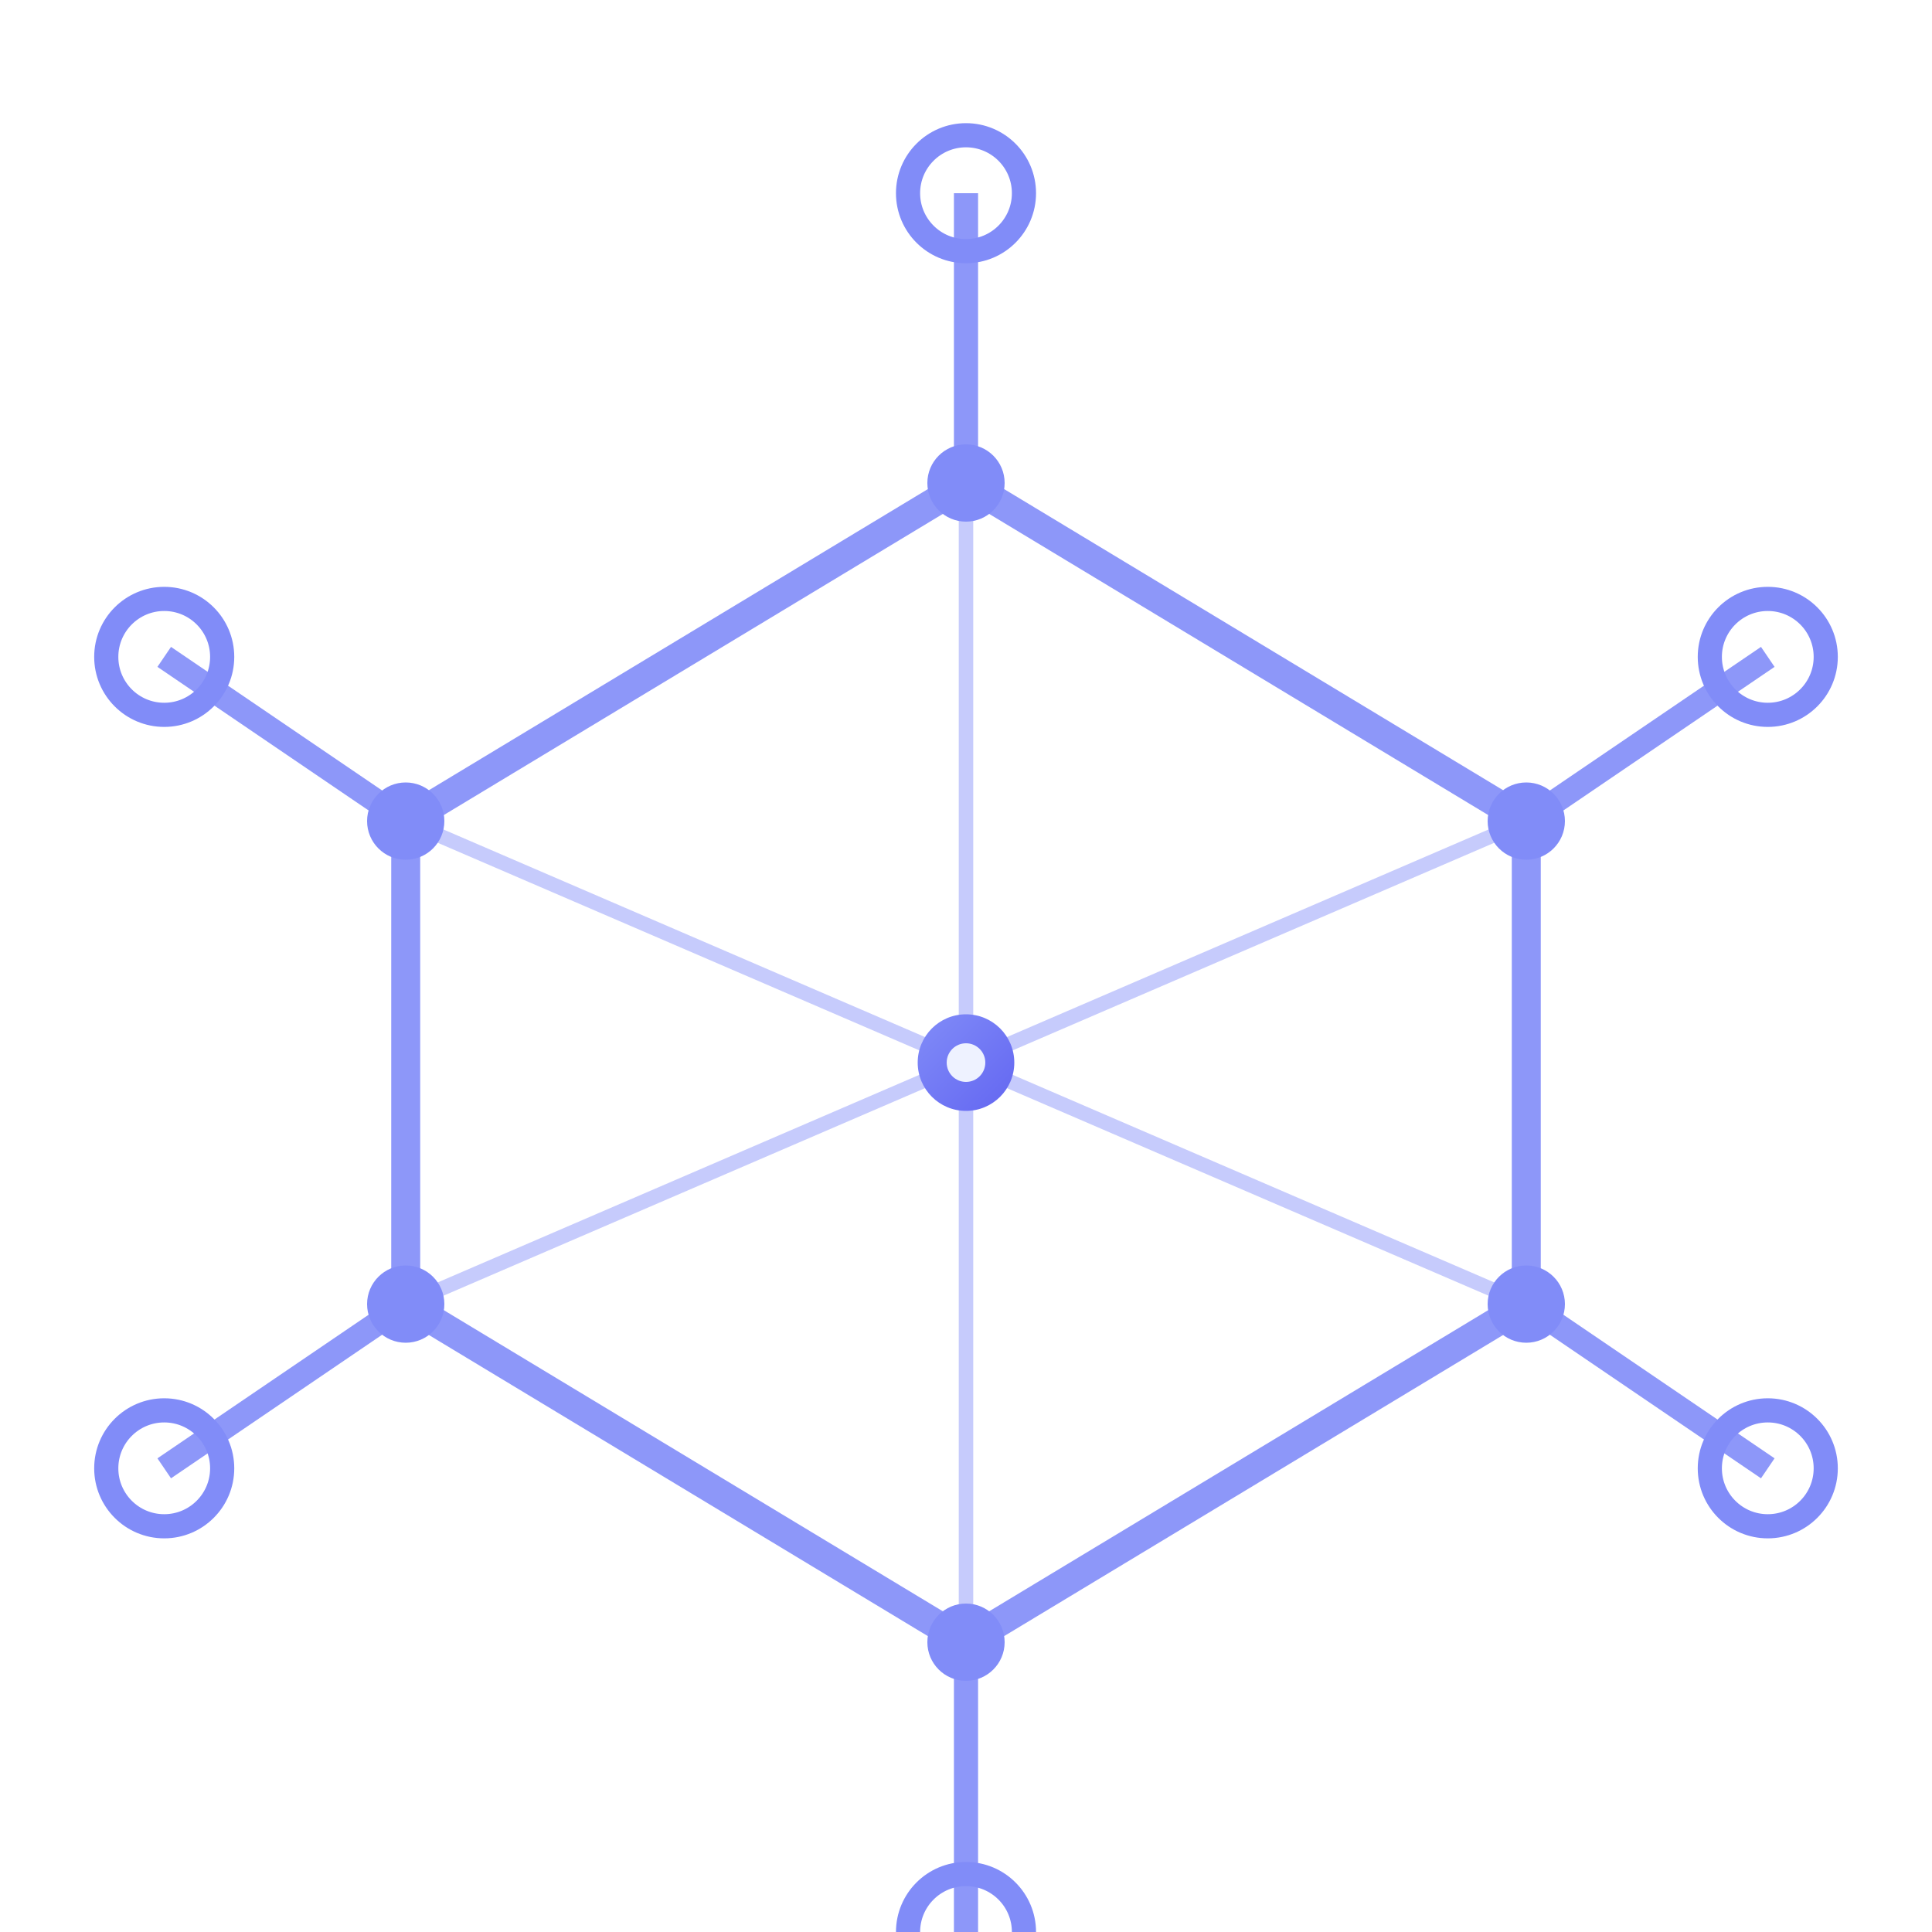
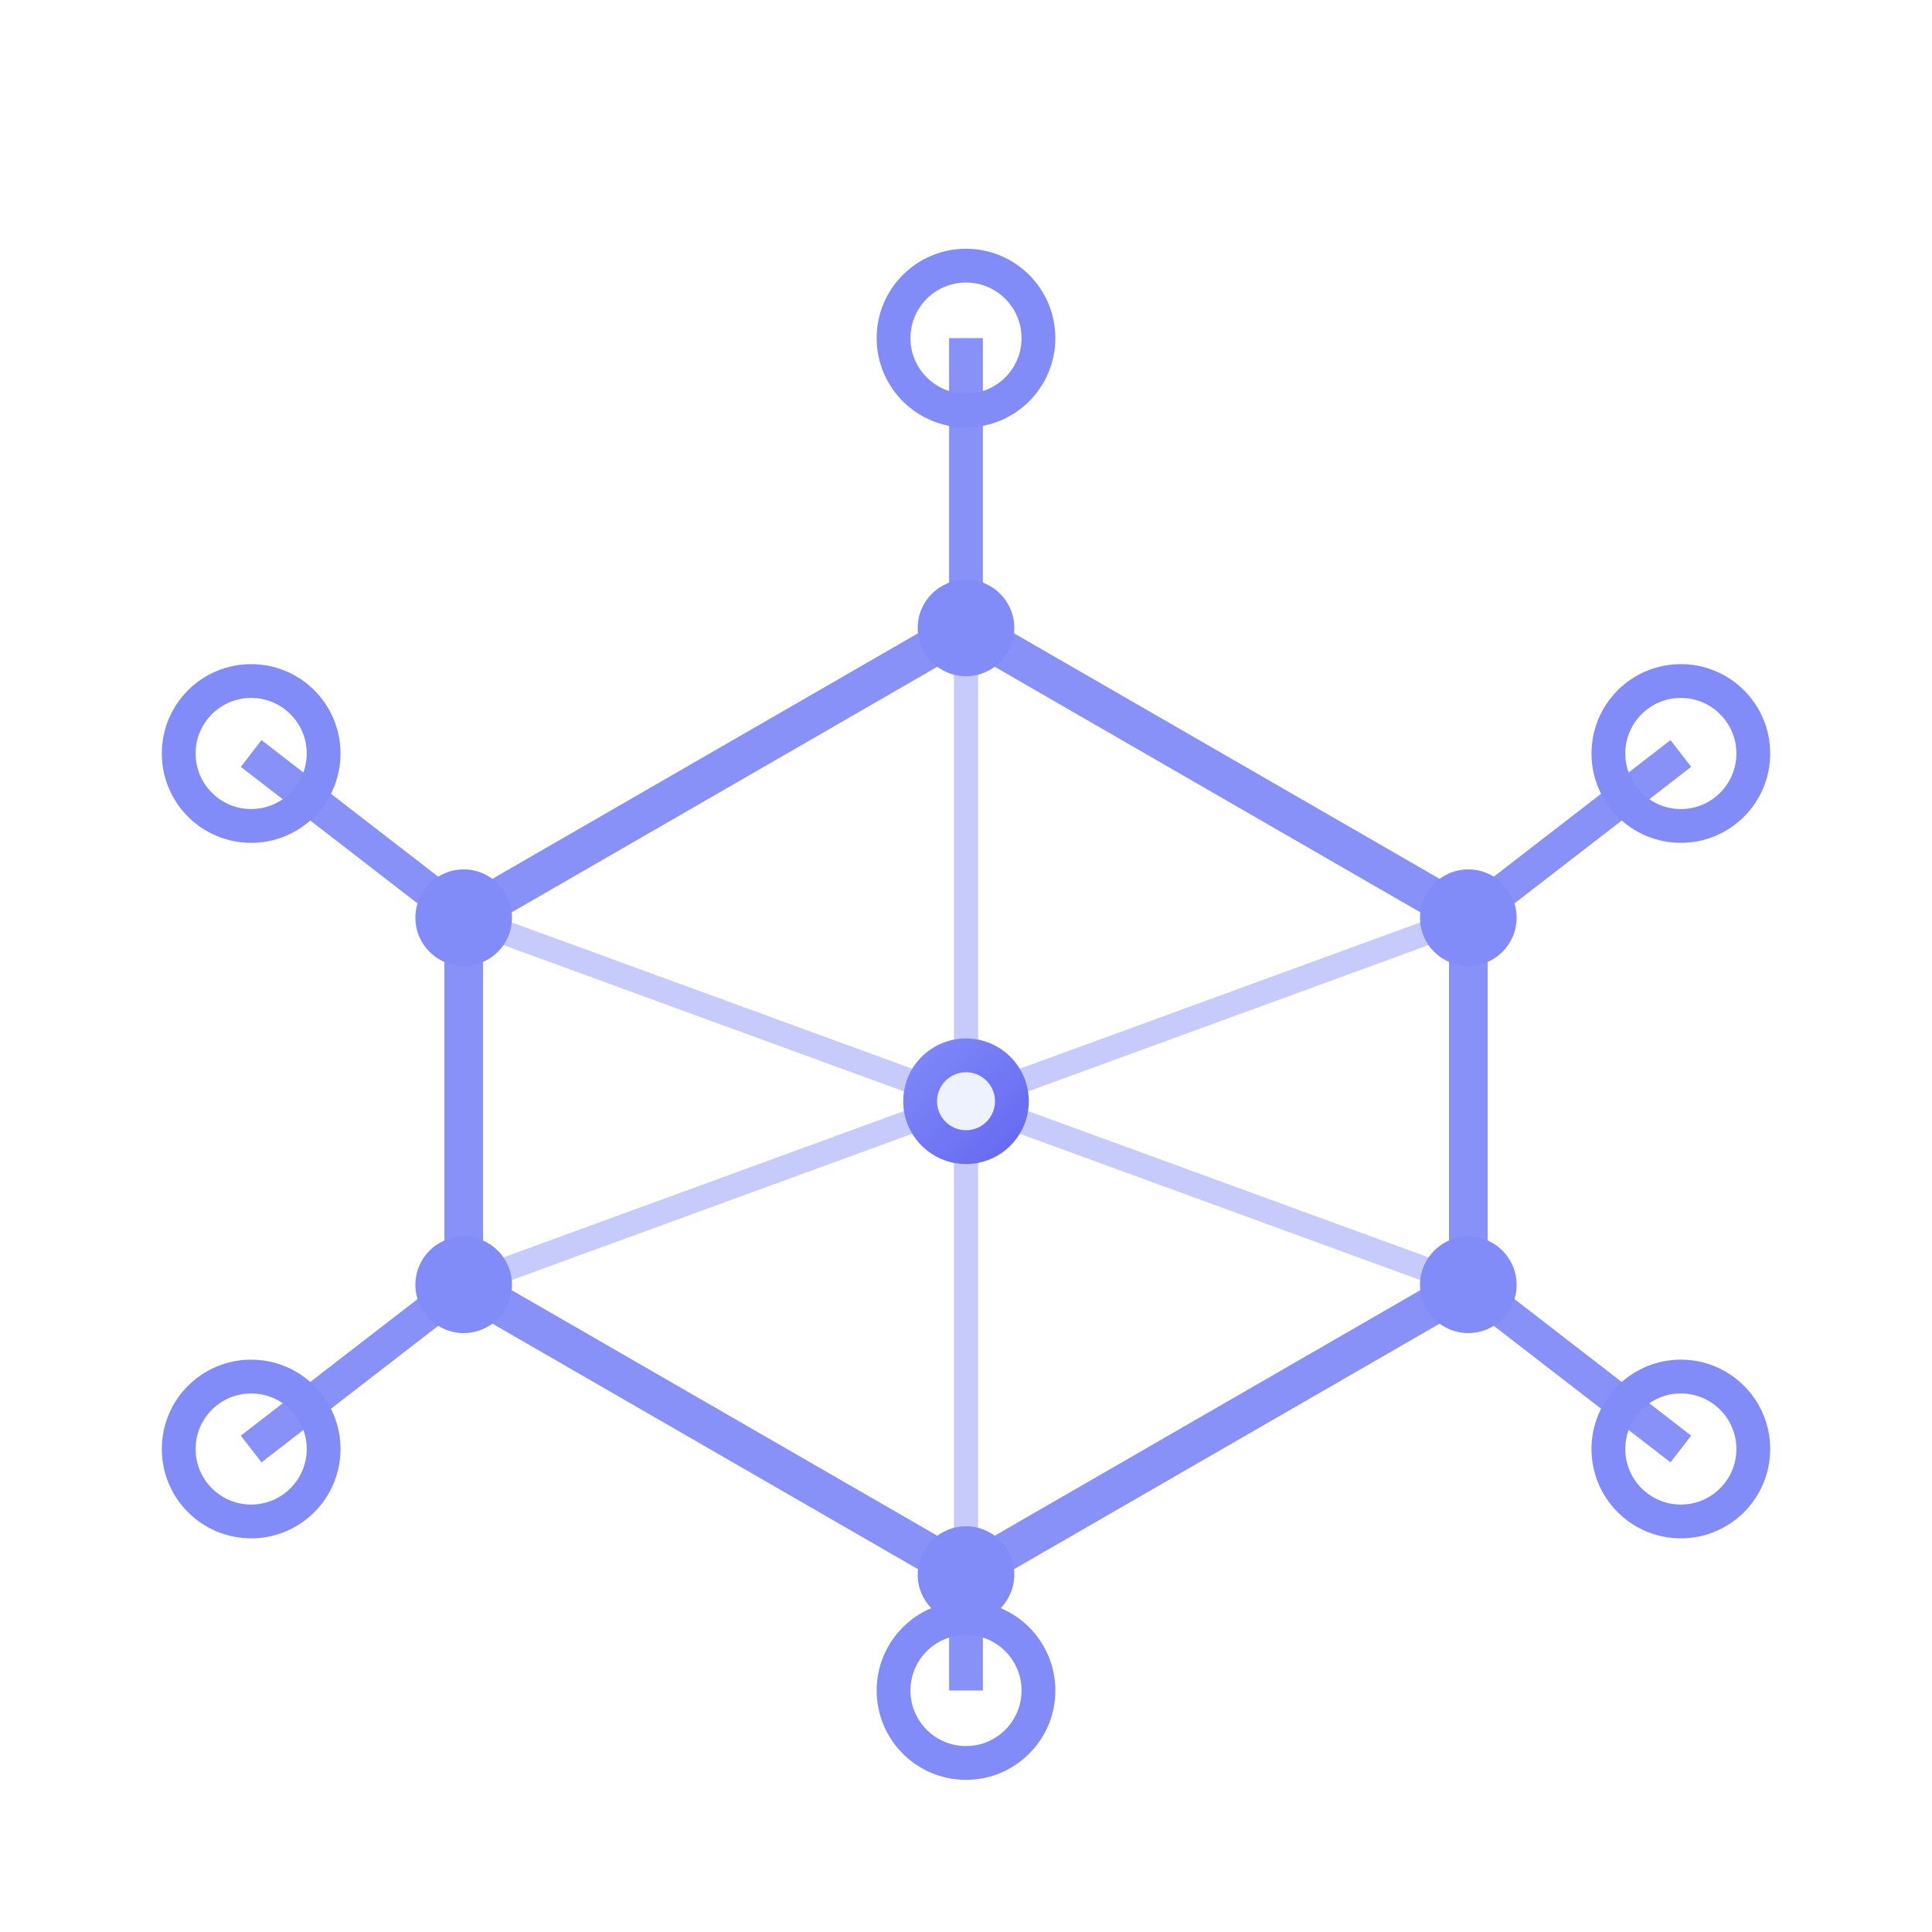
<svg xmlns="http://www.w3.org/2000/svg" viewBox="0 0 200 200" fill="none">
  <defs>
    <linearGradient id="grad" x1="0" y1="0" x2="1" y2="1">
      <stop offset="0%" stop-color="#818cf8" />
      <stop offset="100%" stop-color="#6366f1" />
    </linearGradient>
  </defs>
-   <line x1="100" y1="50" x2="100" y2="20" stroke="#818cf8" stroke-width="2.5" stroke-opacity="0.9" />
-   <line x1="158" y1="85" x2="183" y2="68" stroke="#818cf8" stroke-width="2.5" stroke-opacity="0.9" />
-   <line x1="158" y1="135" x2="183" y2="152" stroke="#818cf8" stroke-width="2.5" stroke-opacity="0.9" />
-   <line x1="100" y1="170" x2="100" y2="200" stroke="#818cf8" stroke-width="2.5" stroke-opacity="0.9" />
-   <line x1="42" y1="135" x2="17" y2="152" stroke="#818cf8" stroke-width="2.5" stroke-opacity="0.9" />
-   <line x1="42" y1="85" x2="17" y2="68" stroke="#818cf8" stroke-width="2.5" stroke-opacity="0.9" />
-   <polygon points="100,50 158,85 158,135 100,170 42,135 42,85" fill="none" stroke="#818cf8" stroke-width="3" stroke-opacity="0.9" />
-   <line x1="100" y1="50" x2="100" y2="170" stroke="#818cf8" stroke-width="1.5" stroke-opacity="0.45" />
-   <line x1="42" y1="85" x2="158" y2="135" stroke="#818cf8" stroke-width="1.5" stroke-opacity="0.45" />
-   <line x1="158" y1="85" x2="42" y2="135" stroke="#818cf8" stroke-width="1.5" stroke-opacity="0.45" />
-   <circle cx="100" cy="110" r="5" fill="url(#grad)" />
-   <circle cx="100" cy="110" r="2" fill="#eef2ff" />
-   <circle cx="100" cy="20" r="6" fill="none" stroke="#818cf8" stroke-width="2.5" />
-   <circle cx="183" cy="68" r="6" fill="none" stroke="#818cf8" stroke-width="2.5" />
-   <circle cx="183" cy="152" r="6" fill="none" stroke="#818cf8" stroke-width="2.5" />
-   <circle cx="100" cy="200" r="6" fill="none" stroke="#818cf8" stroke-width="2.5" />
-   <circle cx="17" cy="152" r="6" fill="none" stroke="#818cf8" stroke-width="2.5" />
-   <circle cx="17" cy="68" r="6" fill="none" stroke="#818cf8" stroke-width="2.5" />
-   <circle cx="100" cy="50" r="4" fill="#818cf8" />
-   <circle cx="158" cy="85" r="4" fill="#818cf8" />
-   <circle cx="158" cy="135" r="4" fill="#818cf8" />
-   <circle cx="100" cy="170" r="4" fill="#818cf8" />
-   <circle cx="42" cy="135" r="4" fill="#818cf8" />
-   <circle cx="42" cy="85" r="4" fill="#818cf8" />
+   <line x1="100" y1="65" x2="100" y2="35" stroke="#818cf8" stroke-width="3.5" stroke-opacity="0.95" />
+   <line x1="152" y1="95" x2="174" y2="78" stroke="#818cf8" stroke-width="3.5" stroke-opacity="0.95" />
+   <line x1="152" y1="133" x2="174" y2="150" stroke="#818cf8" stroke-width="3.5" stroke-opacity="0.95" />
+   <line x1="100" y1="163" x2="100" y2="175" stroke="#818cf8" stroke-width="3.5" stroke-opacity="0.95" />
+   <line x1="48" y1="133" x2="26" y2="150" stroke="#818cf8" stroke-width="3.5" stroke-opacity="0.95" />
+   <line x1="48" y1="95" x2="26" y2="78" stroke="#818cf8" stroke-width="3.5" stroke-opacity="0.95" />
+   <polygon points="100,65 152,95 152,133 100,163 48,133 48,95" fill="none" stroke="#818cf8" stroke-width="4" stroke-opacity="0.95" />
+   <line x1="100" y1="65" x2="100" y2="163" stroke="#818cf8" stroke-width="2.5" stroke-opacity="0.45" />
+   <line x1="48" y1="95" x2="152" y2="133" stroke="#818cf8" stroke-width="2.5" stroke-opacity="0.45" />
+   <line x1="152" y1="95" x2="48" y2="133" stroke="#818cf8" stroke-width="2.5" stroke-opacity="0.45" />
+   <circle cx="100" cy="114" r="6.5" fill="url(#grad)" />
+   <circle cx="100" cy="114" r="3" fill="#eef2ff" />
+   <circle cx="100" cy="35" r="7.5" fill="none" stroke="#818cf8" stroke-width="3.5" />
+   <circle cx="174" cy="78" r="7.5" fill="none" stroke="#818cf8" stroke-width="3.5" />
+   <circle cx="174" cy="150" r="7.5" fill="none" stroke="#818cf8" stroke-width="3.5" />
+   <circle cx="100" cy="175" r="7.5" fill="none" stroke="#818cf8" stroke-width="3.5" />
+   <circle cx="26" cy="150" r="7.5" fill="none" stroke="#818cf8" stroke-width="3.5" />
+   <circle cx="26" cy="78" r="7.5" fill="none" stroke="#818cf8" stroke-width="3.5" />
+   <circle cx="100" cy="65" r="5" fill="#818cf8" />
+   <circle cx="152" cy="95" r="5" fill="#818cf8" />
+   <circle cx="152" cy="133" r="5" fill="#818cf8" />
+   <circle cx="100" cy="163" r="5" fill="#818cf8" />
+   <circle cx="48" cy="133" r="5" fill="#818cf8" />
+   <circle cx="48" cy="95" r="5" fill="#818cf8" />
</svg>
